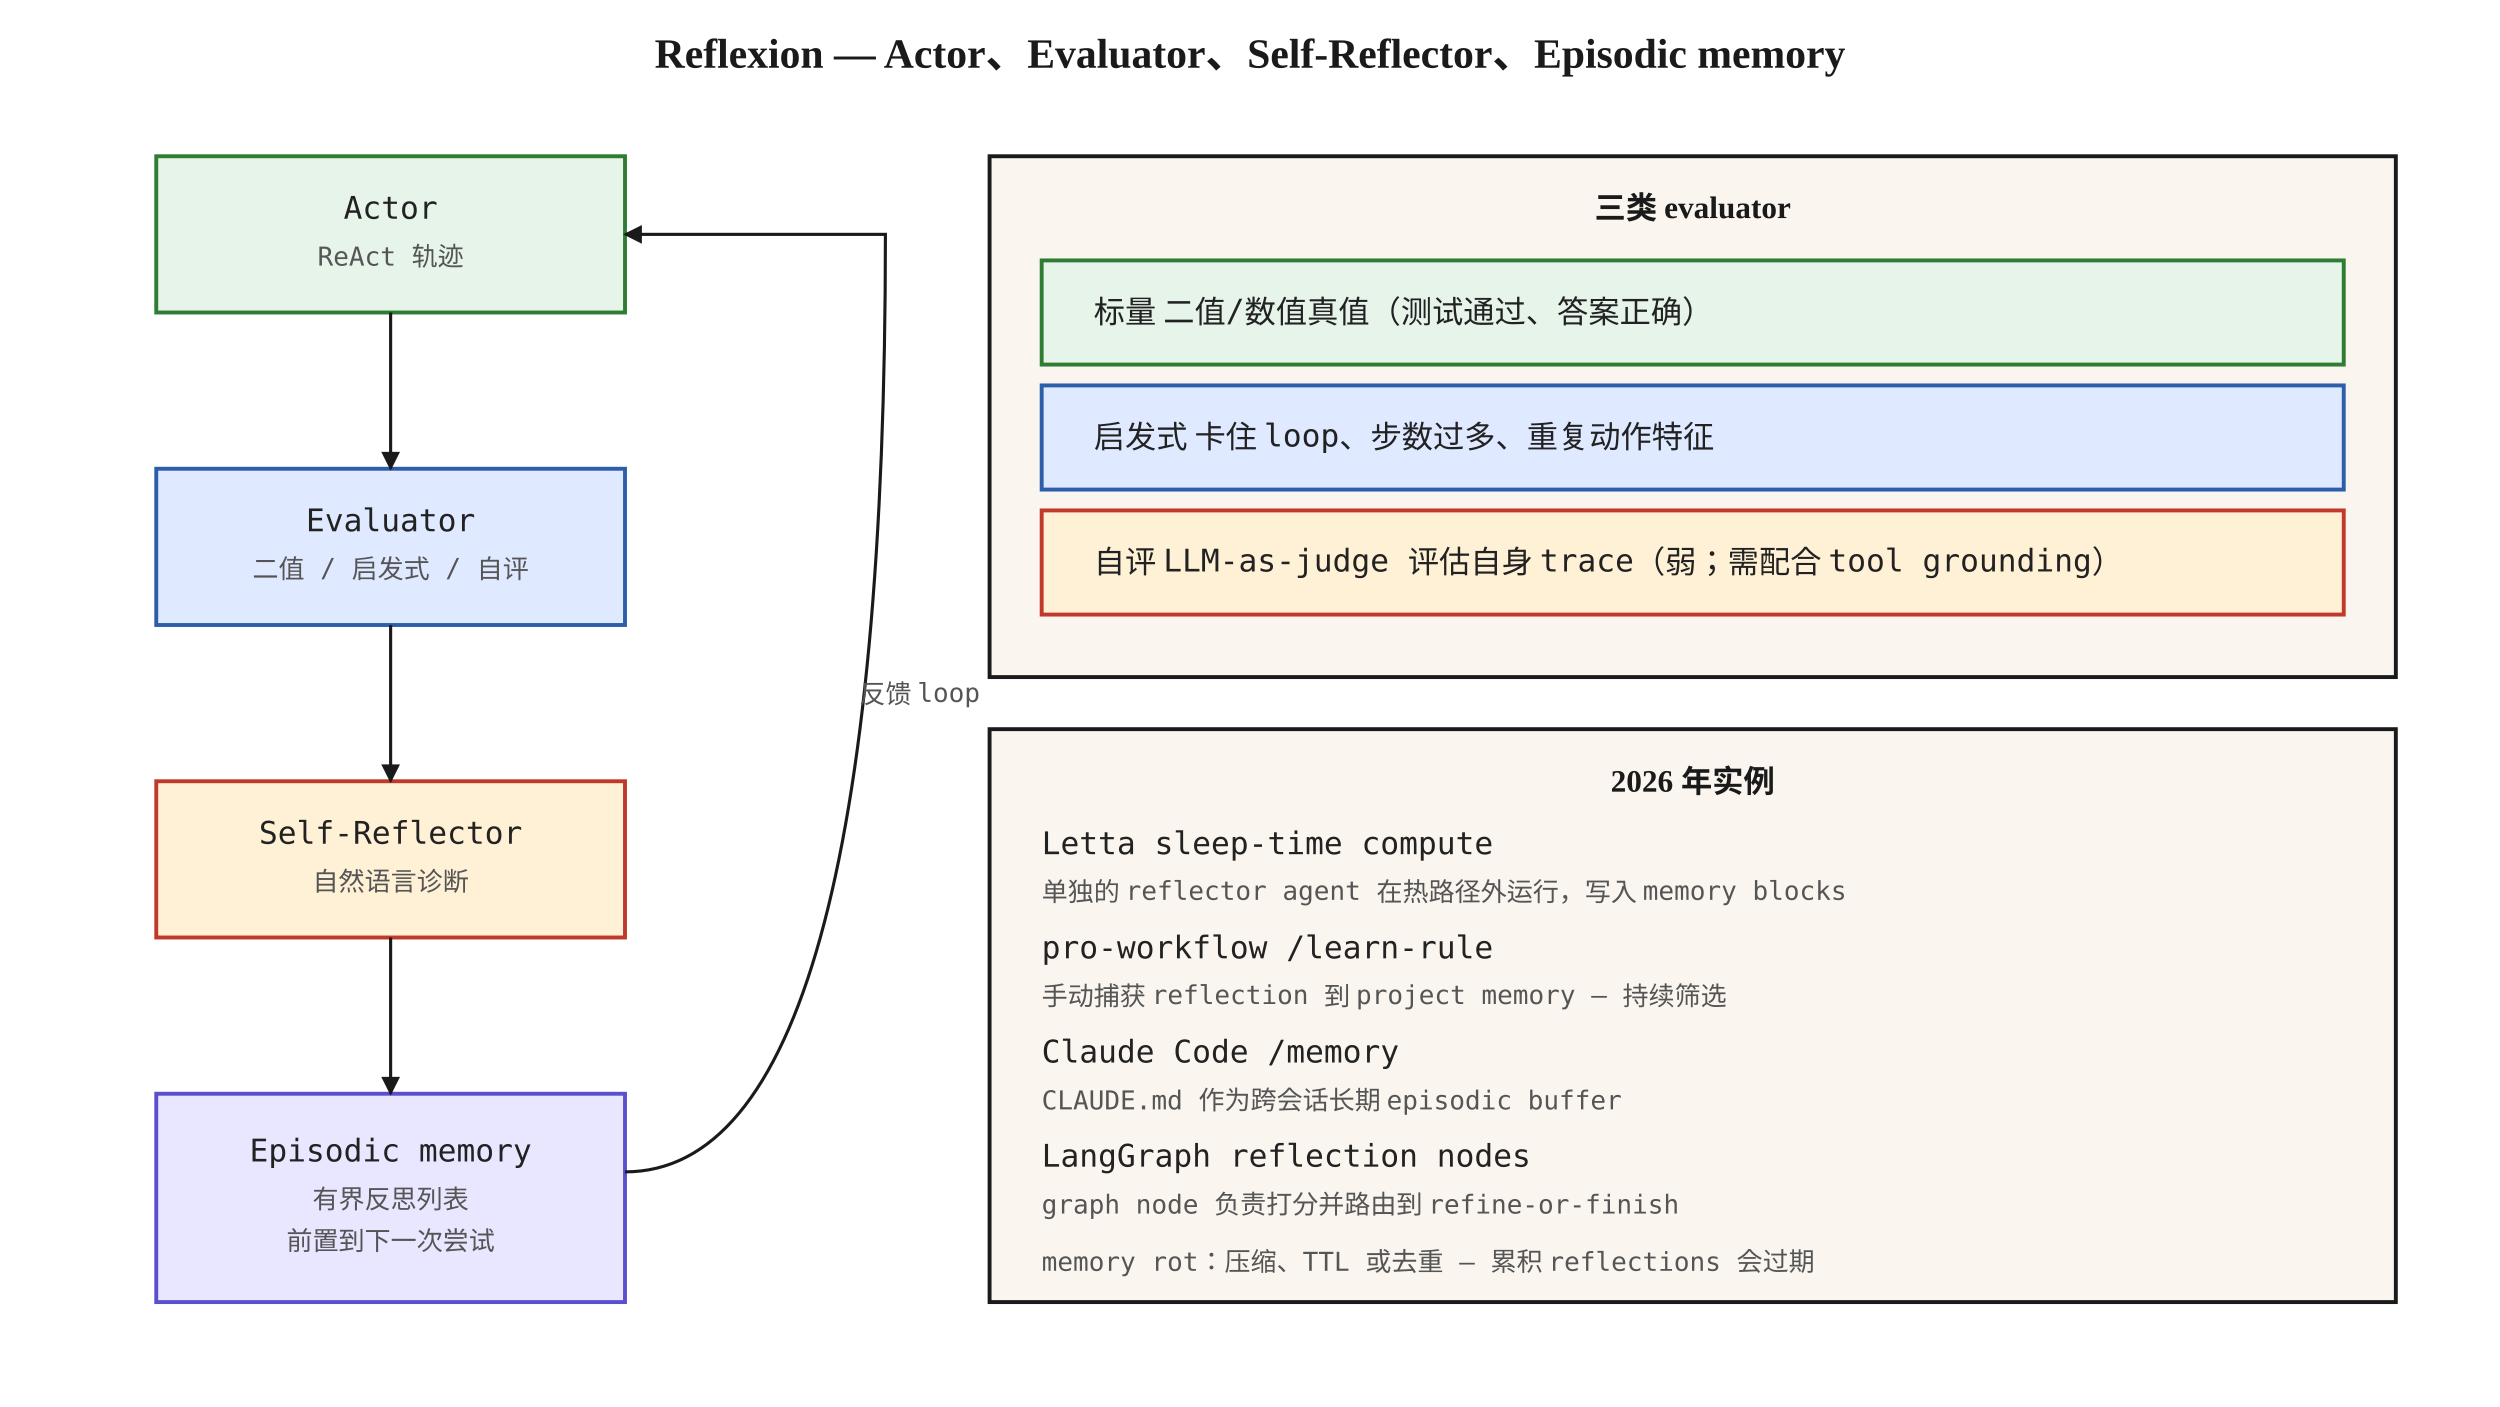
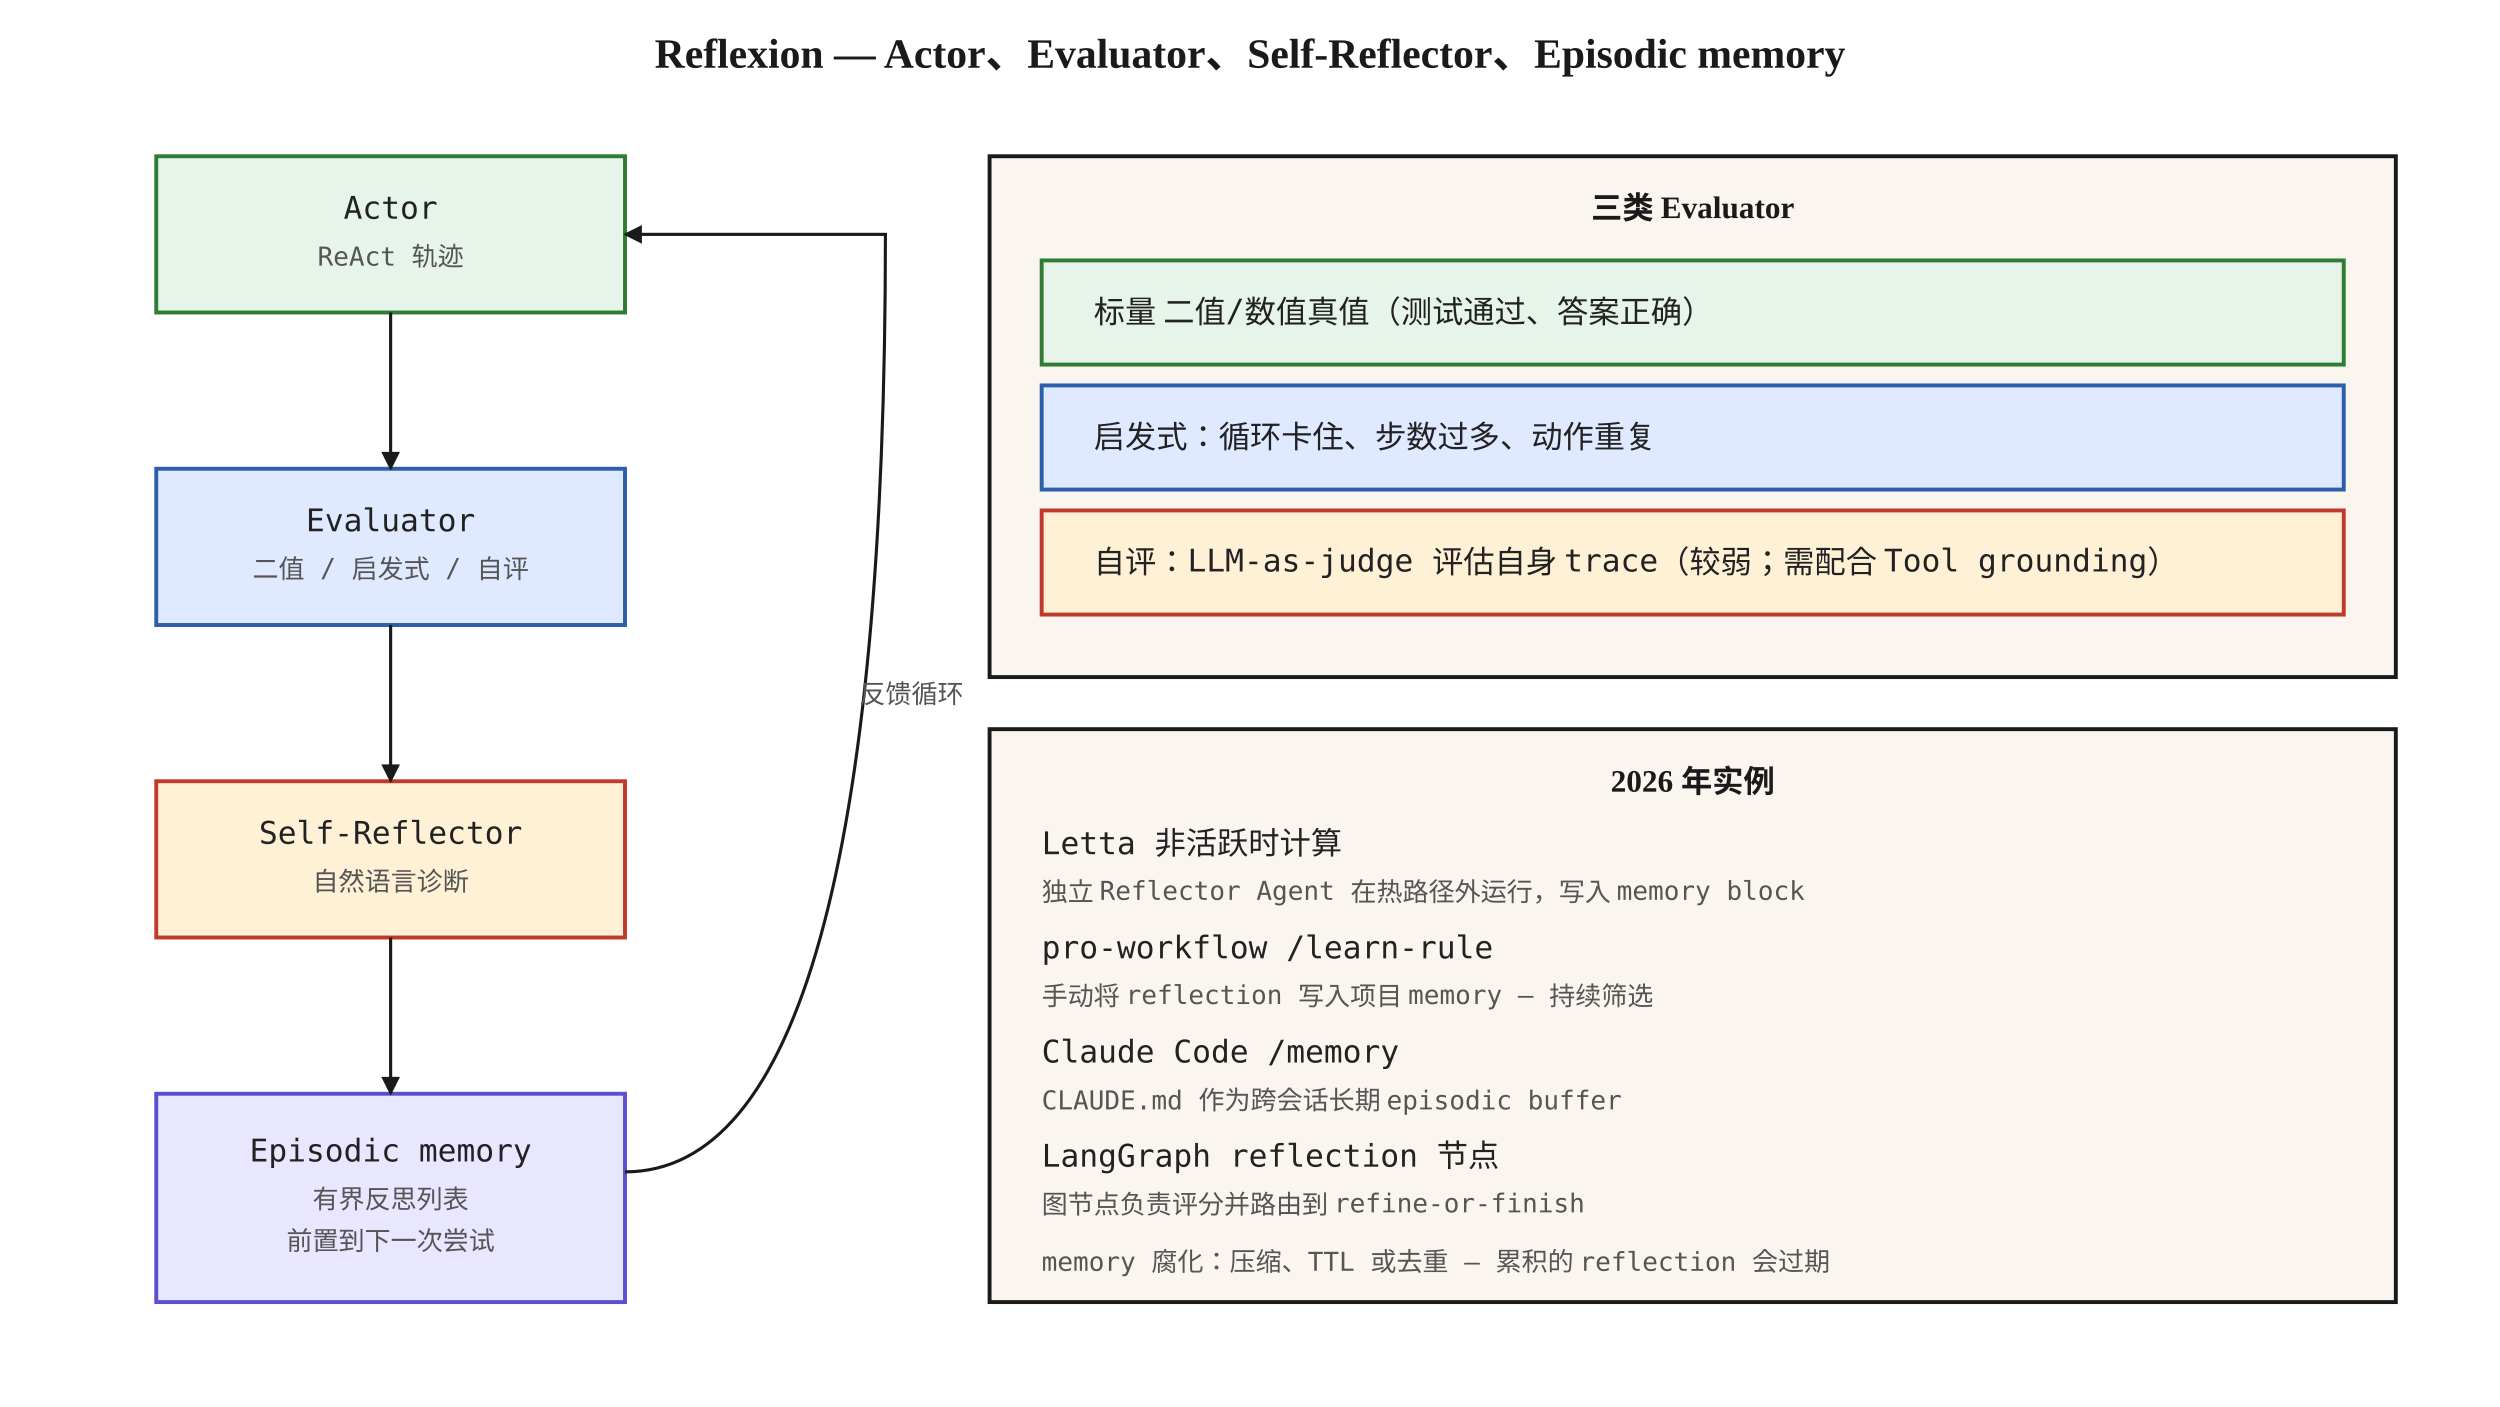
<svg xmlns="http://www.w3.org/2000/svg" viewBox="0 0 960 540" font-family="Georgia, 'Times New Roman', serif">
  <defs>
    <marker id="arrow" viewBox="0 0 10 10" refX="9" refY="5" markerWidth="6" markerHeight="6" orient="auto">
      <path d="M0,0 L10,5 L0,10 z" fill="#1a1a1a" />
    </marker>
    <style>
      .box { fill: #faf6ef; stroke: #1a1a1a; stroke-width: 1.5; }
      .hot { fill: #fff1d6; stroke: #c0392b; stroke-width: 1.5; }
      .cool { fill: #e6f4ea; stroke: #2e7d32; stroke-width: 1.5; }
      .cold { fill: #dfe9ff; stroke: #2c5ea9; stroke-width: 1.5; }
      .dsk { fill: #e9e6ff; stroke: #5a4fcf; stroke-width: 1.5; }
      .step { font-size: 12px; font-family: 'Menlo', monospace; fill: #222; }
      .small { font-size: 10px; font-family: 'Menlo', monospace; fill: #555; }
      .caption { font-size: 11px; fill: #555; font-style: italic; }
      .title { font-size: 16px; font-weight: 700; fill: #1a1a1a; }
      .head { font-size: 12px; font-weight: 700; fill: #1a1a1a; }
      .edge { stroke: #1a1a1a; stroke-width: 1.2; fill: none; }
    </style>
  </defs>
  <text x="480" y="26" text-anchor="middle" class="title">Reflexion — Actor、Evaluator、Self-Reflector、Episodic memory</text>
  <rect x="60" y="60" width="180" height="60" class="cool" />
  <text x="150" y="84" text-anchor="middle" class="step">Actor</text>
  <text x="150" y="102" text-anchor="middle" class="small">ReAct 轨迹</text>
  <rect x="60" y="180" width="180" height="60" class="cold" />
  <text x="150" y="204" text-anchor="middle" class="step">Evaluator</text>
  <text x="150" y="222" text-anchor="middle" class="small">二值 / 启发式 / 自评</text>
  <rect x="60" y="300" width="180" height="60" class="hot" />
  <text x="150" y="324" text-anchor="middle" class="step">Self-Reflector</text>
  <text x="150" y="342" text-anchor="middle" class="small">自然语言诊断</text>
  <rect x="60" y="420" width="180" height="80" class="dsk" />
  <text x="150" y="446" text-anchor="middle" class="step">Episodic memory</text>
  <text x="150" y="464" text-anchor="middle" class="small">有界反思列表</text>
  <text x="150" y="480" text-anchor="middle" class="small">前置到下一次尝试</text>
  <line x1="150" y1="120" x2="150" y2="180" class="edge" marker-end="url(#arrow)" />
  <line x1="150" y1="240" x2="150" y2="300" class="edge" marker-end="url(#arrow)" />
  <line x1="150" y1="360" x2="150" y2="420" class="edge" marker-end="url(#arrow)" />
  <path d="M240,450 Q340,450 340,90 L240,90" class="edge" marker-end="url(#arrow)" />
-   <text x="330" y="270" class="small">反馈 loop</text>
+   <text x="330" y="270" class="small">反馈循环</text>
  <rect x="380" y="60" width="540" height="200" class="box" />
-   <text x="650" y="84" text-anchor="middle" class="head">三类 evaluator</text>
+   <text x="650" y="84" text-anchor="middle" class="head">三类 Evaluator</text>
  <rect x="400" y="100" width="500" height="40" class="cool" />
  <text x="420" y="124" class="step">标量  二值/数值真值（测试通过、答案正确）</text>
  <rect x="400" y="148" width="500" height="40" class="cold" />
-   <text x="420" y="172" class="step">启发式  卡住 loop、步数过多、重复动作特征</text>
+   <text x="420" y="172" class="step">启发式：循环卡住、步数过多、动作重复</text>
  <rect x="400" y="196" width="500" height="40" class="hot" />
-   <text x="420" y="220" class="step">自评  LLM-as-judge 评估自身 trace（弱；需配合 tool grounding）</text>
+   <text x="420" y="220" class="step">自评：LLM-as-judge 评估自身 trace（较弱；需配合 Tool grounding）</text>
  <rect x="380" y="280" width="540" height="220" class="box" />
  <text x="650" y="304" text-anchor="middle" class="head">2026 年实例</text>
-   <text x="400" y="328" class="step">Letta sleep-time compute</text>
-   <text x="400" y="346" class="small">单独的 reflector agent 在热路径外运行，写入 memory blocks</text>
+   <text x="400" y="328" class="step">Letta 非活跃时计算</text>
+   <text x="400" y="346" class="small">独立 Reflector Agent 在热路径外运行，写入 memory block</text>
  <text x="400" y="368" class="step">pro-workflow /learn-rule</text>
-   <text x="400" y="386" class="small">手动捕获 reflection 到 project memory — 持续筛选</text>
+   <text x="400" y="386" class="small">手动将 reflection 写入项目 memory — 持续筛选</text>
  <text x="400" y="408" class="step">Claude Code /memory</text>
  <text x="400" y="426" class="small">CLAUDE.md 作为跨会话长期 episodic buffer</text>
-   <text x="400" y="448" class="step">LangGraph reflection nodes</text>
-   <text x="400" y="466" class="small">graph node 负责打分并路由到 refine-or-finish</text>
-   <text x="400" y="488" class="small">memory rot：压缩、TTL 或去重 — 累积 reflections 会过期</text>
+   <text x="400" y="448" class="step">LangGraph reflection 节点</text>
+   <text x="400" y="466" class="small">图节点负责评分并路由到 refine-or-finish</text>
+   <text x="400" y="488" class="small">memory 腐化：压缩、TTL 或去重 — 累积的 reflection 会过期</text>
</svg>
